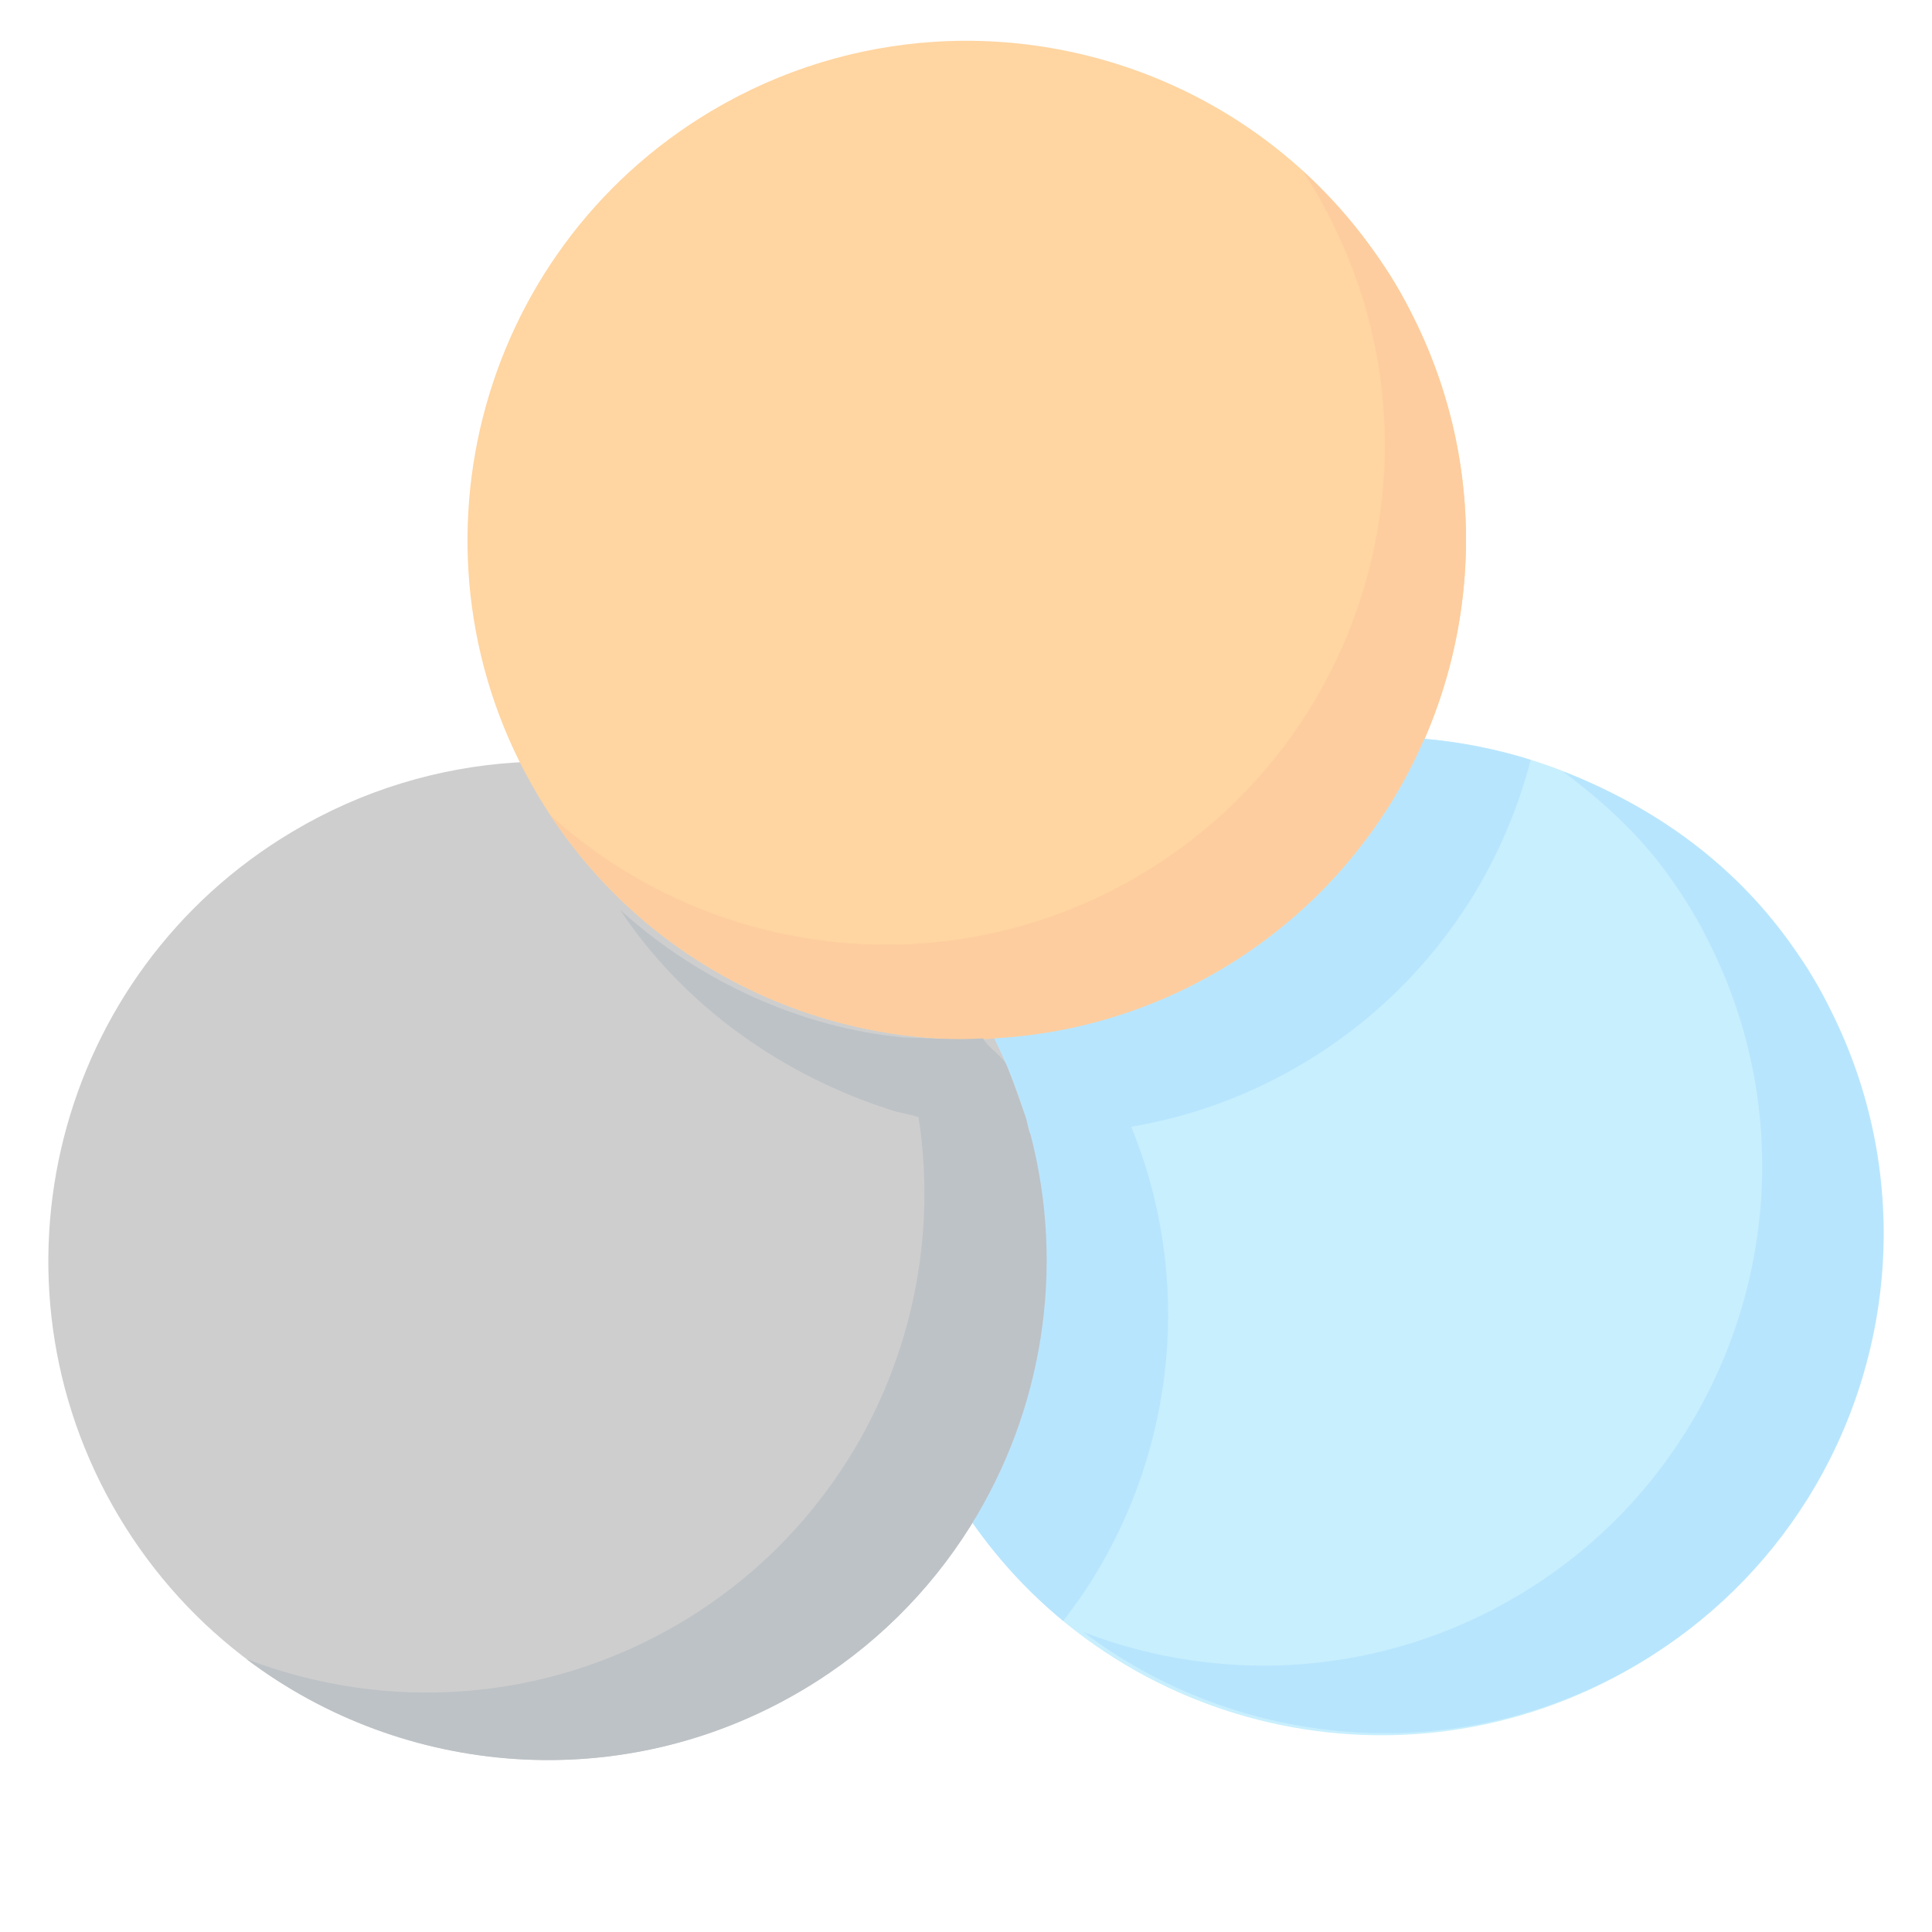
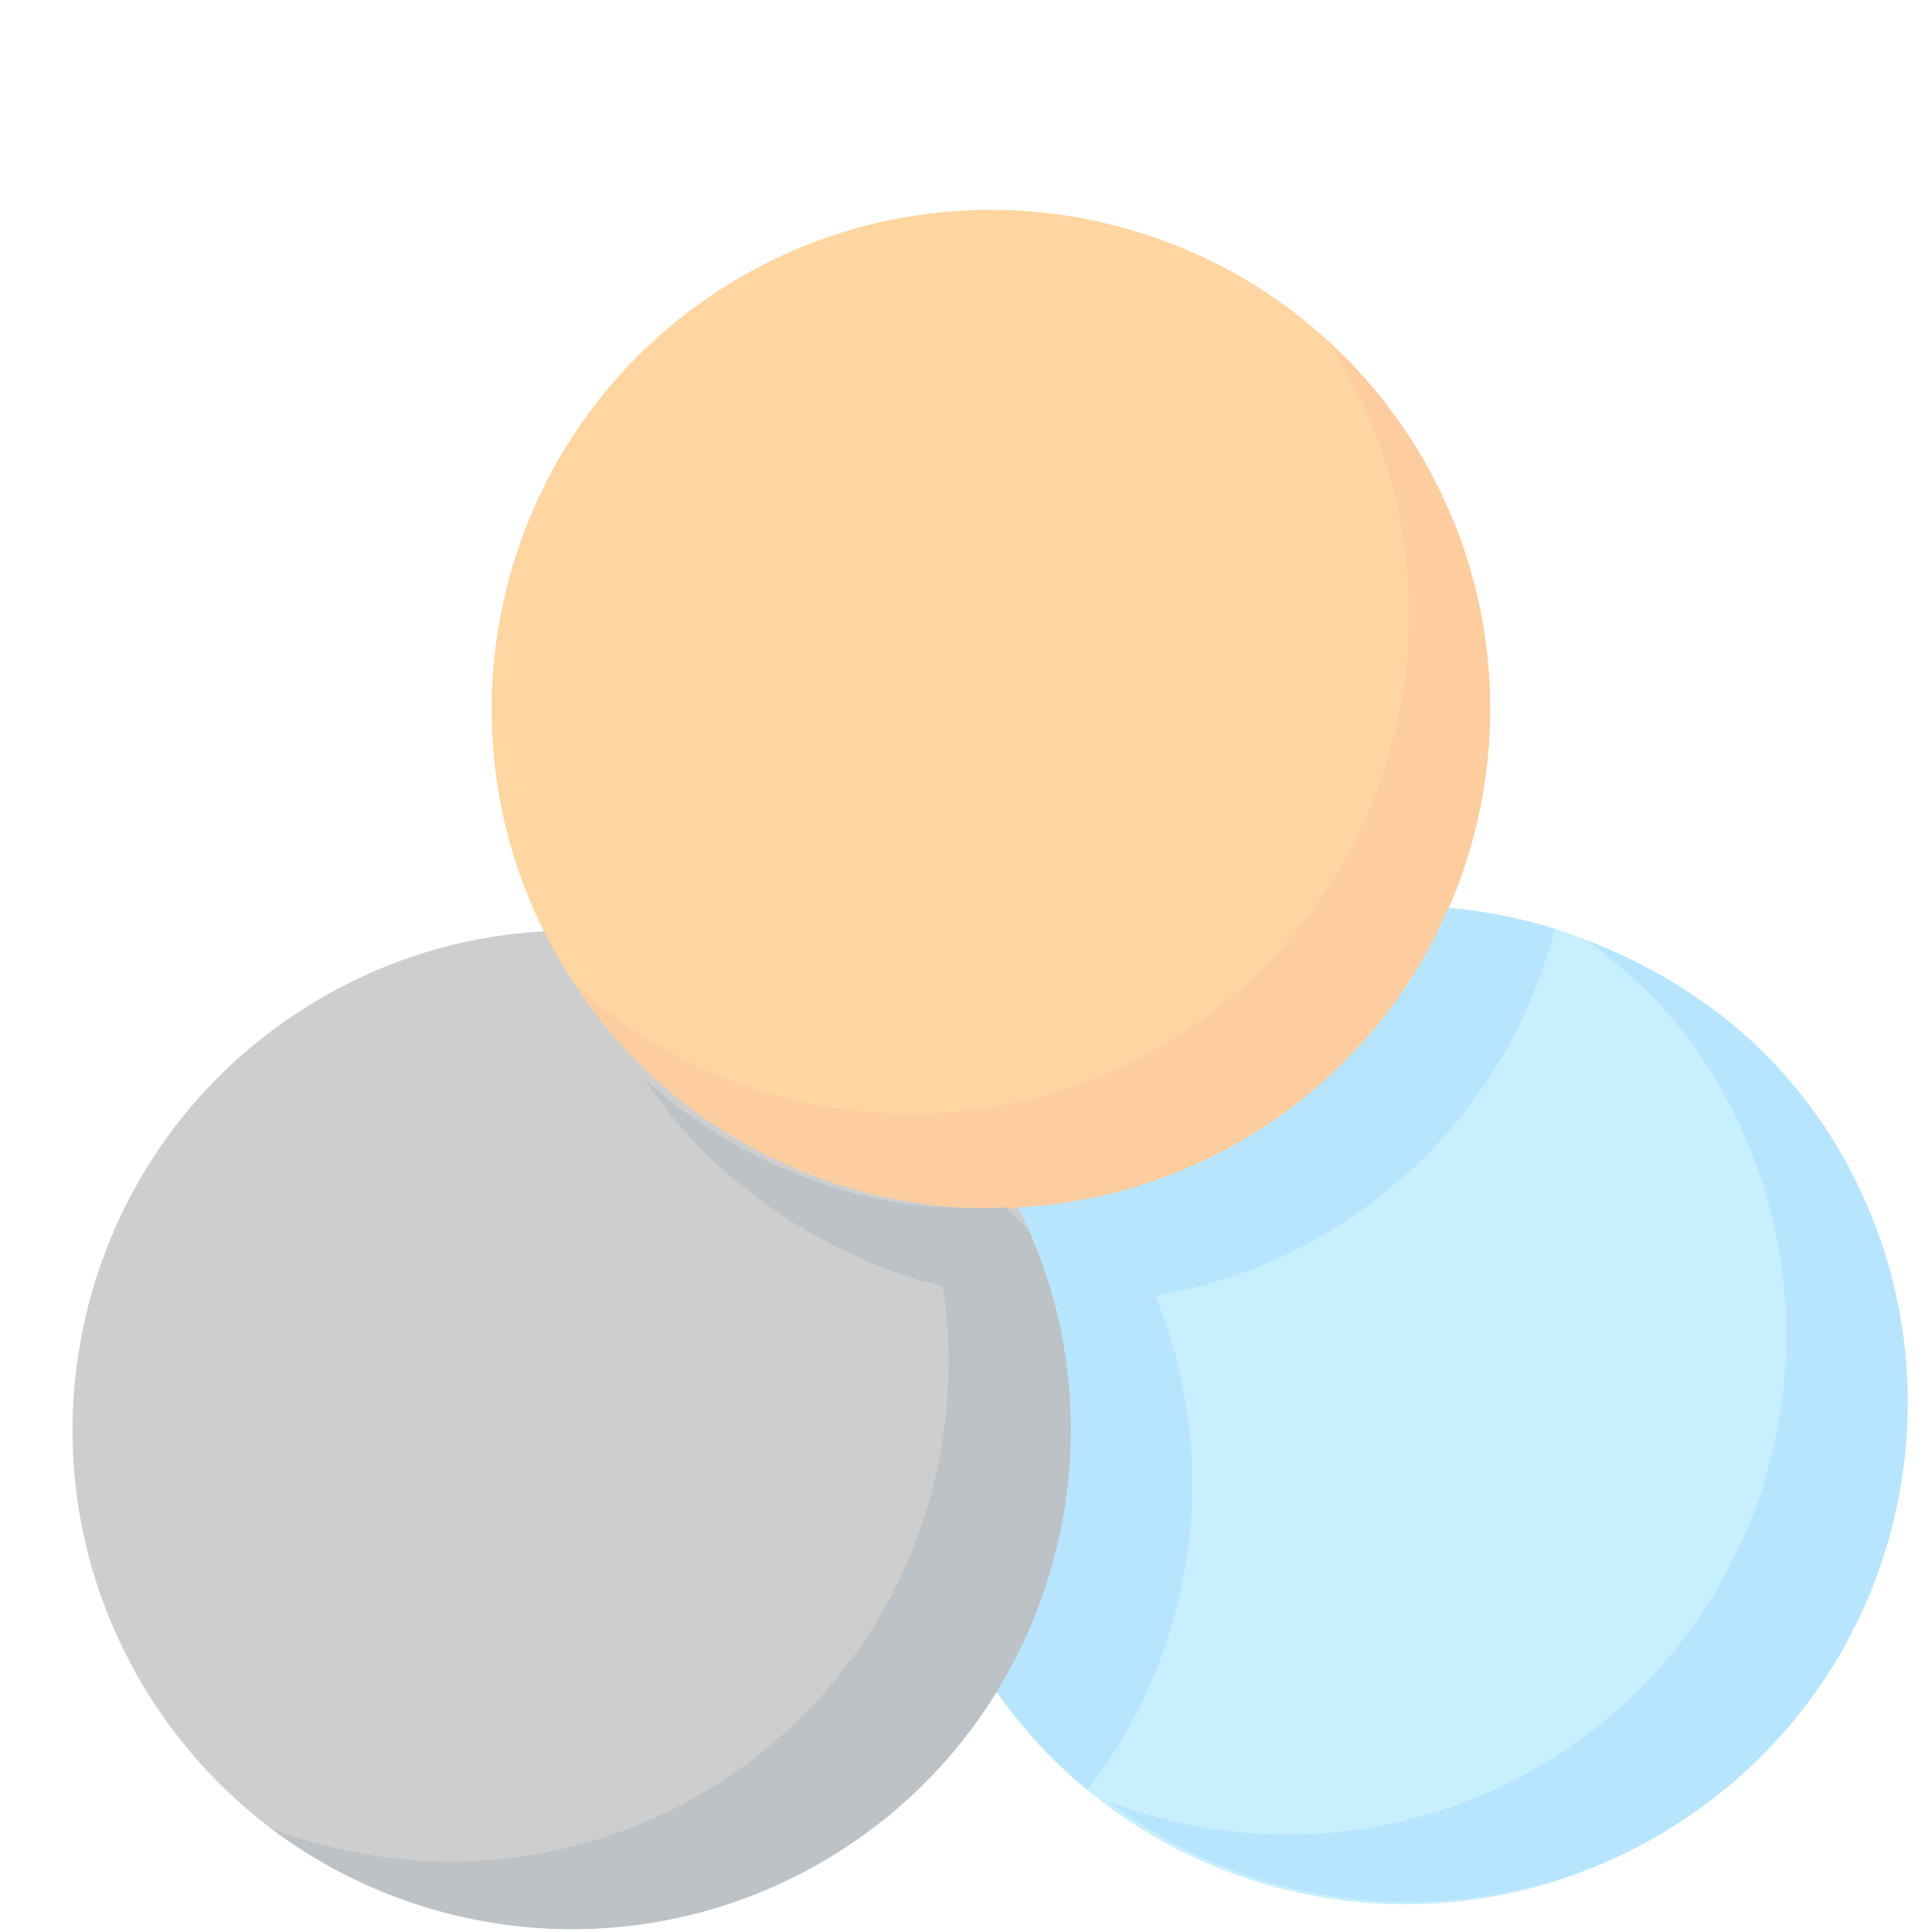
<svg xmlns="http://www.w3.org/2000/svg" version="1.1" id="Layer_1" x="0px" y="0px" width="40px" height="40px" viewBox="0 0 40 40" enable-background="new 0 0 40 40" xml:space="preserve">
  <defs id="defs19" />
-   <path fill="#C8EFFD" d="M37.342,31.094c1.869-2.976,2.151-6.807,0.502-10.113c-0.114-0.229-0.234-0.457-0.368-0.68  c-0.147-0.25-0.31-0.49-0.476-0.723c-2.125-2.981-5.604-4.528-9.084-4.302c-1.578,0.102-3.156,0.567-4.608,1.431  c-4.905,2.92-6.515,9.264-3.597,14.168c2.922,4.906,9.266,6.516,14.17,3.596C35.336,33.604,36.498,32.436,37.342,31.094z" id="path2" />
-   <path fill="#CECECE" d="M20.084,31.609c1.871-2.978,2.154-6.809,0.504-10.114c-0.113-0.229-0.234-0.456-0.369-0.681  c-0.147-0.25-0.309-0.489-0.475-0.724c-2.128-2.98-5.604-4.528-9.084-4.302c-1.578,0.102-3.158,0.567-4.607,1.432  c-4.905,2.919-6.516,9.261-3.598,14.167c2.922,4.905,9.266,6.516,14.172,3.596C18.08,34.119,19.242,32.951,20.084,31.609z" id="path4" />
-   <path fill="#B8E5FE" d="M37.914,20.936c-0.113-0.229-0.232-0.456-0.367-0.68c-0.146-0.25-0.31-0.489-0.476-0.722  c-1.21-1.696-2.874-2.857-4.711-3.562c0.819,0.619,1.574,1.293,2.196,2.166c0.166,0.232,0.324,0.472,0.475,0.722  c0.133,0.225,0.254,0.451,0.367,0.68c1.652,3.308,1.368,7.14-0.502,10.114c-0.842,1.343-2.004,2.511-3.458,3.375  c-2.836,1.688-6.151,1.861-9.011,0.76c3.256,2.461,7.805,2.854,11.522,0.641c1.455-0.867,2.617-2.035,3.462-3.377  C39.281,28.075,39.566,24.243,37.914,20.936z" id="path6" />
-   <path fill="#FFD5A1" d="M28.764,16.685c1.869-2.976,2.154-6.807,0.502-10.114c-0.114-0.229-0.234-0.457-0.367-0.679  c-0.148-0.251-0.311-0.49-0.477-0.723c-2.125-2.981-5.604-4.528-9.084-4.303c-1.578,0.103-3.155,0.567-4.608,1.431  c-4.905,2.921-6.515,9.264-3.595,14.168c2.92,4.907,9.265,6.516,14.168,3.596C26.758,19.195,27.92,18.026,28.764,16.685z" id="path8" />
-   <path fill="#FDCD9F" d="M29.266,6.571c-0.114-0.229-0.234-0.457-0.367-0.679c-0.148-0.251-0.311-0.49-0.477-0.723  C27.988,4.563,27.5,4.02,26.969,3.535c0.086,0.131,0.172,0.264,0.252,0.4c0.134,0.224,0.254,0.45,0.367,0.679  c1.651,3.307,1.367,7.139-0.502,10.114c-0.843,1.341-2.004,2.51-3.459,3.376c-4,2.381-8.953,1.75-12.229-1.222  c3.024,4.577,9.144,6.015,13.905,3.178c1.455-0.866,2.617-2.035,3.461-3.376C30.633,13.709,30.918,9.878,29.266,6.571z" id="path10" />
-   <path fill="#B8E5FE" d="M29.489,15.298c-0.207,0.478-0.446,0.943-0.726,1.387c-0.844,1.341-2.006,2.51-3.461,3.376  c-0.959,0.572-1.976,0.966-3.01,1.2c-0.523,0.118-1.054,0.194-1.58,0.229c-0.043,0.003-0.084,0.008-0.125,0.011  c0.318,0.64,0.562,1.297,0.739,1.965c0.021,0.001,0.214,5.545-1.243,7.863c-0.015,0.021-0.027,0.041-0.041,0.062  c0.562,0.832,1.229,1.558,1.971,2.168c0.207-0.269,0.406-0.545,0.587-0.832c1.735-2.765,2.103-6.267,0.821-9.399  c1.224-0.206,2.43-0.638,3.56-1.312c1.454-0.865,2.616-2.033,3.459-3.375c0.567-0.902,0.985-1.886,1.252-2.908  C30.979,15.508,30.237,15.364,29.489,15.298z" id="path12" />
-   <path fill="#BDC2C6" d="M21.33,23.466c-0.025-0.002-0.057-0.206-0.082-0.299c-0.031-0.101-0.068-0.188-0.103-0.288  c-0.028-0.089-0.062-0.176-0.095-0.265c-0.041-0.115-0.08-0.229-0.125-0.343c-0.028-0.073-0.055-0.146-0.086-0.22  c-0.08-0.186-0.396-0.368-0.485-0.553c-0.478,0.026-0.707,0.019-1.707-0.021c0-0.002,0-0.002,0-0.004  c-2-0.197-4.117-1.104-5.808-2.636c1.345,2.032,3.414,3.442,5.588,4.138c-0.002,0.006,0.054,0.01,0.052,0.018  c0.132,0.04,0.321,0.074,0.455,0.109c0,0.004,0.028,0.008,0.03,0.012c0.013,0.005,0.039,0.007,0.053,0.011  c0.381,2.465-0.139,4.989-1.455,7.087c-0.844,1.342-2.002,2.51-3.456,3.376c-2.836,1.688-6.147,1.86-9.007,0.759  c3.254,2.461,7.804,2.854,11.525,0.639c1.453-0.864,2.615-2.032,3.459-3.375C21.59,29.21,22.066,26.254,21.33,23.466z" id="path14" />
+   <g transform="translate(0.5,3.5)">
+     <path fill="#C8EFFD" d="M37.342,31.094c1.869-2.976,2.151-6.807,0.502-10.113c-0.114-0.229-0.234-0.457-0.368-0.68  c-0.147-0.25-0.31-0.49-0.476-0.723c-2.125-2.981-5.604-4.528-9.084-4.302c-1.578,0.102-3.156,0.567-4.608,1.431  c-4.905,2.92-6.515,9.264-3.597,14.168c2.922,4.906,9.266,6.516,14.17,3.596C35.336,33.604,36.498,32.436,37.342,31.094z" id="path2" />
+     <path fill="#CECECE" d="M20.084,31.609c1.871-2.978,2.154-6.809,0.504-10.114c-0.113-0.229-0.234-0.456-0.369-0.681  c-0.147-0.25-0.309-0.489-0.475-0.724c-2.128-2.98-5.604-4.528-9.084-4.302c-1.578,0.102-3.158,0.567-4.607,1.432  c-4.905,2.919-6.516,9.261-3.598,14.167c2.922,4.905,9.266,6.516,14.172,3.596C18.08,34.119,19.242,32.951,20.084,31.609z" id="path4" />
+     <path fill="#B8E5FE" d="M37.914,20.936c-0.113-0.229-0.232-0.456-0.367-0.68c-0.146-0.25-0.31-0.489-0.476-0.722  c-1.21-1.696-2.874-2.857-4.711-3.562c0.819,0.619,1.574,1.293,2.196,2.166c0.166,0.232,0.324,0.472,0.475,0.722  c0.133,0.225,0.254,0.451,0.367,0.68c1.652,3.308,1.368,7.14-0.502,10.114c-0.842,1.343-2.004,2.511-3.458,3.375  c-2.836,1.688-6.151,1.861-9.011,0.76c3.256,2.461,7.805,2.854,11.522,0.641c1.455-0.867,2.617-2.035,3.462-3.377  C39.281,28.075,39.566,24.243,37.914,20.936z" id="path6" />
+     <path fill="#FFD5A1" d="M28.764,16.685c1.869-2.976,2.154-6.807,0.502-10.114c-0.114-0.229-0.234-0.457-0.367-0.679  c-0.148-0.251-0.311-0.49-0.477-0.723c-2.125-2.981-5.604-4.528-9.084-4.303c-1.578,0.103-3.155,0.567-4.608,1.431  c-4.905,2.921-6.515,9.264-3.595,14.168c2.92,4.907,9.265,6.516,14.168,3.596C26.758,19.195,27.92,18.026,28.764,16.685z" id="path8" />
+     <path fill="#FDCD9F" d="M29.266,6.571c-0.114-0.229-0.234-0.457-0.367-0.679c-0.148-0.251-0.311-0.49-0.477-0.723  C27.988,4.563,27.5,4.02,26.969,3.535c0.086,0.131,0.172,0.264,0.252,0.4c0.134,0.224,0.254,0.45,0.367,0.679  c1.651,3.307,1.367,7.139-0.502,10.114c-0.843,1.341-2.004,2.51-3.459,3.376c-4,2.381-8.953,1.75-12.229-1.222  c3.024,4.577,9.144,6.015,13.905,3.178c1.455-0.866,2.617-2.035,3.461-3.376C30.633,13.709,30.918,9.878,29.266,6.571z" id="path10" />
+     <path fill="#B8E5FE" d="M29.489,15.298c-0.207,0.478-0.446,0.943-0.726,1.387c-0.844,1.341-2.006,2.51-3.461,3.376  c-0.959,0.572-1.976,0.966-3.01,1.2c-0.523,0.118-1.054,0.194-1.58,0.229c-0.043,0.003-0.084,0.008-0.125,0.011  c0.318,0.64,0.562,1.297,0.739,1.965c0.021,0.001,0.214,5.545-1.243,7.863c-0.015,0.021-0.027,0.041-0.041,0.062  c0.562,0.832,1.229,1.558,1.971,2.168c0.207-0.269,0.406-0.545,0.587-0.832c1.735-2.765,2.103-6.267,0.821-9.399  c1.224-0.206,2.43-0.638,3.56-1.312c1.454-0.865,2.616-2.033,3.459-3.375c0.567-0.902,0.985-1.886,1.252-2.908  C30.979,15.508,30.237,15.364,29.489,15.298z" id="path12" />
+     <path fill="#BDC2C6" d="M21.33,23.466c-0.025-0.002-0.057-0.206-0.082-0.299c-0.031-0.101-0.068-0.188-0.103-0.288  c-0.028-0.089-0.062-0.176-0.095-0.265c-0.041-0.115-0.08-0.229-0.125-0.343c-0.028-0.073-0.055-0.146-0.086-0.22  c-0.08-0.186-0.396-0.368-0.485-0.553c-0.478,0.026-0.707,0.019-1.707-0.021c0-0.002,0-0.002,0-0.004  c-2-0.197-4.117-1.104-5.808-2.636c1.345,2.032,3.414,3.442,5.588,4.138c-0.002,0.006,0.054,0.01,0.052,0.018  c0.132,0.04,0.321,0.074,0.455,0.109c0,0.004,0.028,0.008,0.03,0.012c0.013,0.005,0.039,0.007,0.053,0.011  c0.381,2.465-0.139,4.989-1.455,7.087c-0.844,1.342-2.002,2.51-3.456,3.376c-2.836,1.688-6.147,1.86-9.007,0.759  c3.254,2.461,7.804,2.854,11.525,0.639c1.453-0.864,2.615-2.032,3.459-3.375C21.59,29.21,22.066,26.254,21.33,23.466z" id="path14" />
+   </g>
</svg>
